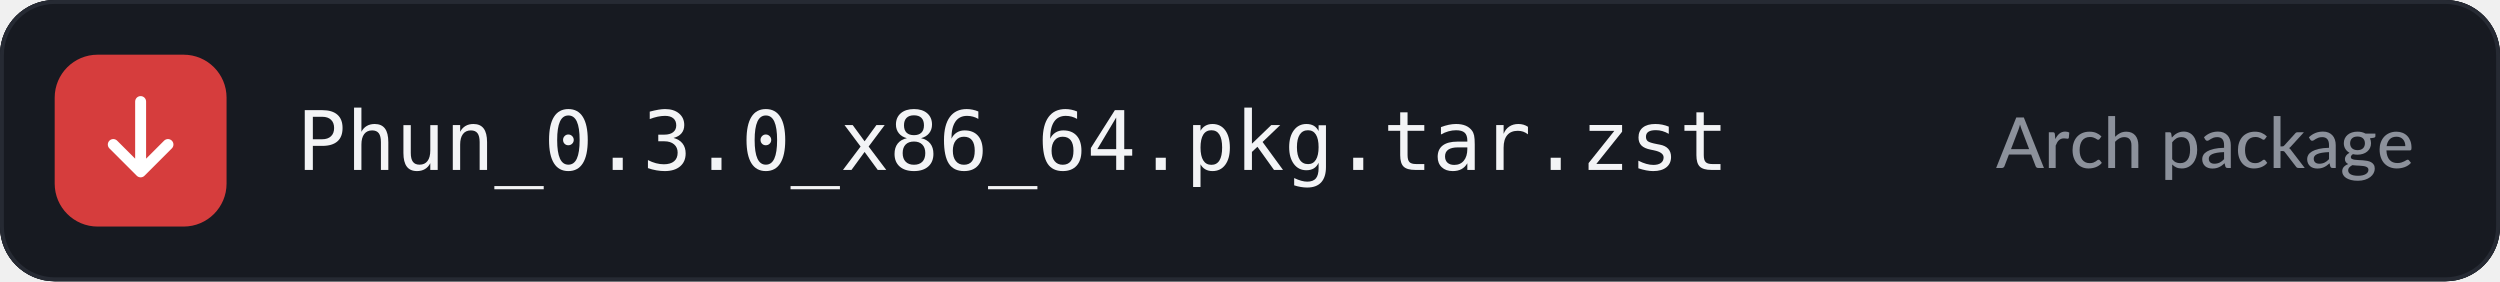
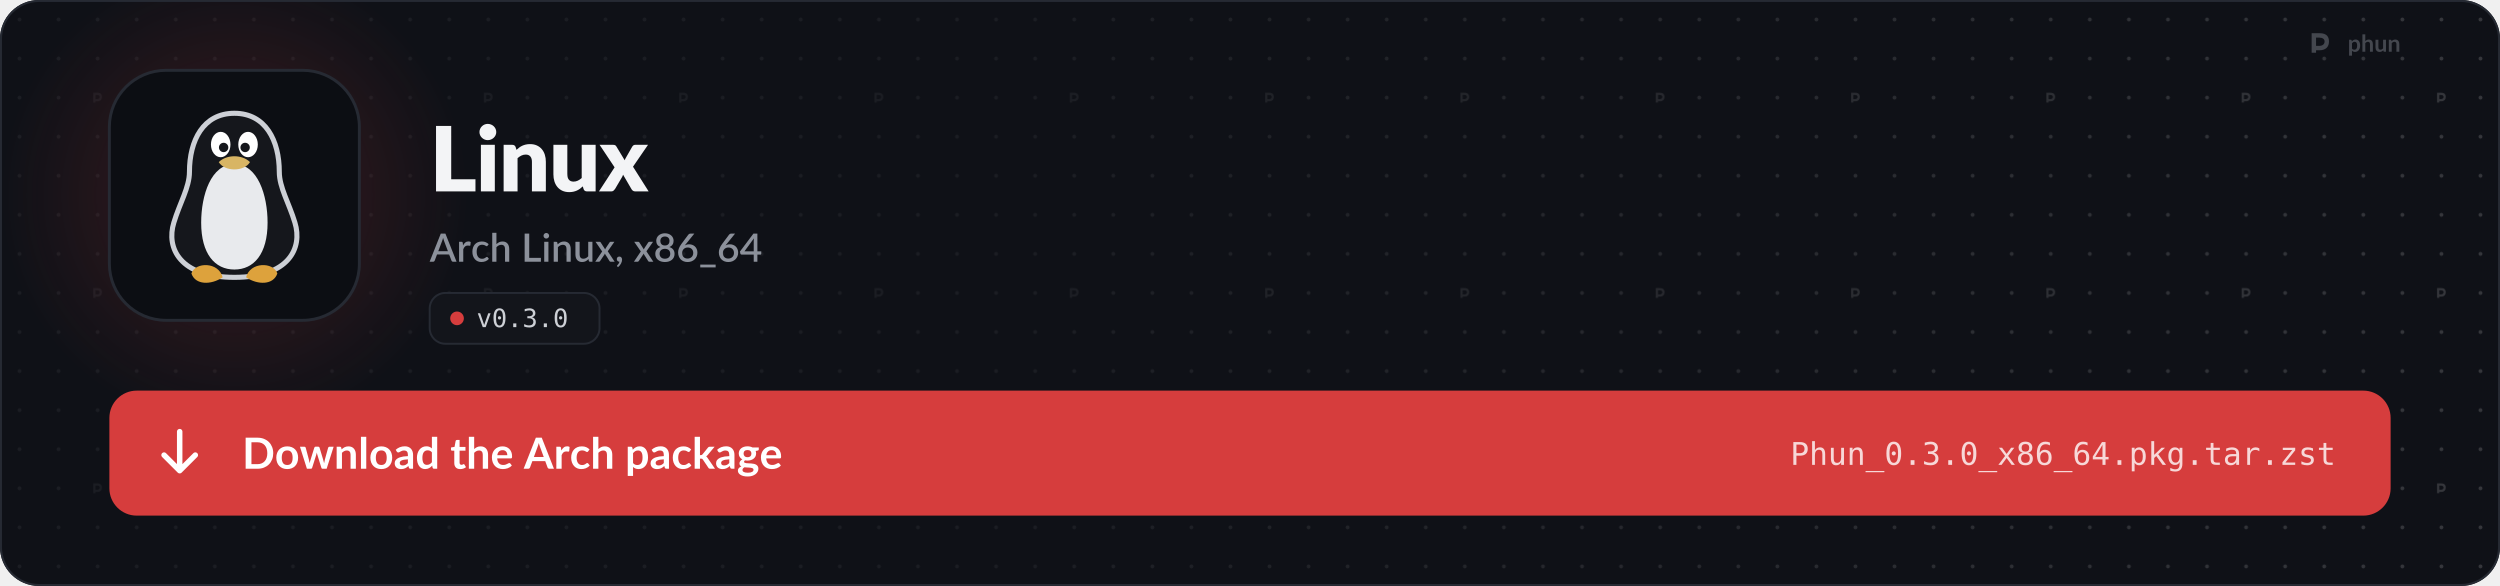
- <svg xmlns="http://www.w3.org/2000/svg" width="640" height="72" viewBox="0 0 640 72" role="img" aria-labelledby="t d">
+ <svg xmlns="http://www.w3.org/2000/svg" width="1280" height="300" viewBox="0 0 1280 300" role="img" aria-labelledby="t d">
  <style>
  .pulse { animation: pulse 2.6s ease-in-out infinite; }
  .pulse.b { animation-delay: .5s; }
  .pulse.c { animation-delay: 1s; }
  @keyframes pulse { 0%, 100% { opacity: 1; } 50% { opacity: .35; } }
  .flow { stroke-dasharray: 4 6; animation: flow 1.6s linear infinite; }
  @keyframes flow { to { stroke-dashoffset: -20; } }
  .blink { animation: blink 1.1s steps(1) infinite; }
  @keyframes blink { 50% { opacity: 0; } }
  .rise { animation: rise .7s cubic-bezier(.2,.7,.2,1) both; }
  @keyframes rise { from { opacity: 0; transform: translateY(8px); } }
  .spin { transform-box: fill-box; transform-origin: center; animation: spin 6s linear infinite; }
  @keyframes spin { to { transform: rotate(360deg); } }
  .bob { animation: bob 3s ease-in-out infinite; }
  @keyframes bob { 50% { transform: translateY(-4px); } }

  .sway { transform-box: view-box; transform-origin: 52px 22px; animation: sway 3.2s ease-in-out infinite; }
  @keyframes sway { 0%, 100% { transform: rotate(-6deg); } 50% { transform: rotate(8deg); } }
  .pane { animation: pane 4s ease-in-out infinite; }
  @keyframes pane { 0%, 100% { opacity: .55; } 12%, 30% { opacity: 1; } 45% { opacity: .55; } }
  .waddle { transform-box: view-box; transform-origin: 50px 96px; animation: waddle 1.6s ease-in-out infinite; }
  @keyframes waddle { 0%, 100% { transform: rotate(-5deg); } 50% { transform: rotate(5deg); } }
  .lid { transform-box: fill-box; transform-origin: center; animation: lid 4.5s infinite; }
  @keyframes lid { 0%, 92%, 100% { transform: scaleY(1); } 95% { transform: scaleY(.1); } }
  .drop { animation: drop 1.8s ease-in-out infinite; }
  @keyframes drop { 0%, 100% { transform: translateY(-2px); } 50% { transform: translateY(3px); } }

  @media (prefers-reduced-motion: reduce) { * { animation: none !important; } }
</style>
  <defs>
+     <path id="k21" d="M1019 -270L1019 0L141 0L141 -1457L479 -1457L479 -270L1019 -270Z" />
+     <path id="k98" d="M422 -1037L422 0L112 0L112 -1037L422 -1037ZM454 -1321Q454 -1284 439 -1251.5Q424 -1219 398 -1194.5Q372 -1170 337.5 -1155.5Q303 -1141 264 -1141Q226 -1141 193 -1155.5Q160 -1170 134.5 -1194.5Q109 -1219 94.5 -1251.5Q80 -1284 80 -1321Q80 -1359 94.5 -1392Q109 -1425 134.5 -1450Q160 -1475 193 -1489Q226 -1503 264 -1503Q303 -1503 337.5 -1489Q372 -1475 398 -1450Q424 -1425 439 -1392Q454 -1359 454 -1321Z" />
+     <path id="k109" d="M391 -925Q421 -953 453 -977Q485 -1001 521.5 -1017.5Q558 -1034 600.5 -1043.5Q643 -1053 693 -1053Q778 -1053 843.5 -1023.5Q909 -994 954 -941.5Q999 -889 1022 -816.5Q1045 -744 1045 -659L1045 0L735 0L735 -659Q735 -735 700 -777.5Q665 -820 597 -820Q546 -820 501.5 -798.5Q457 -777 415 -740L415 0L105 0L105 -1037L297 -1037Q355 -1037 373 -985L391 -925Z" />
+     <path id="k134" d="M1035 -1037L1035 0L843 0Q785 0 767 -52L749 -112Q719 -83 687 -59.5Q655 -36 618.5 -19.5Q582 -3 539.5 6.5Q497 16 447 16Q362 16 296.5 -13.5Q231 -43 186 -96Q141 -149 118 -221Q95 -293 95 -379L95 -1037L405 -1037L405 -379Q405 -302 440 -260Q475 -218 543 -218Q594 -218 638.5 -239.5Q683 -261 725 -298L725 -1037L1035 -1037Z" />
+     <path id="k138" d="M1097 0L799 0Q766 0 745.5 -16Q725 -32 713 -54L528 -372Q523 -355 516 -340Q509 -325 501 -312L349 -54Q335 -34 316 -17Q297 0 267 0L-9 0L339 -536L5 -1037L303 -1037Q336 -1037 351.5 -1028.5Q367 -1020 379 -1000L564 -693Q570 -711 579 -728.5Q588 -746 599 -764L731 -995Q745 -1017 760.5 -1027Q776 -1037 799 -1037L1083 -1037L749 -550L1097 0Z" />
+     <path id="s3" d="M933 -540L735 -1066Q711 -1127 686 -1221Q675 -1174 662 -1134.5Q649 -1095 638 -1065L440 -540L933 -540ZM1376 0L1195 0Q1164 0 1145 -15.5Q1126 -31 1116 -54L996 -372L376 -372L256 -54Q248 -34 228 -17Q208 0 178 0L-3 0L568 -1440L805 -1440L1376 0Z" />
+     <path id="s117" d="M334 -831Q382 -928 450 -983.5Q518 -1039 613 -1039Q646 -1039 675 -1031.5Q704 -1024 727 -1009L712 -847Q708 -830 699.5 -823.5Q691 -817 677 -817Q662 -817 634 -822.5Q606 -828 575 -828Q530 -828 495.5 -815Q461 -802 433.5 -777Q406 -752 385 -716Q364 -680 346 -634L346 0L131 0L131 -1020L256 -1020Q290 -1020 303 -1007.5Q316 -995 321 -964L334 -831Z" />
+     <path id="s49" d="M852 -820Q842 -807 833 -800Q824 -793 807 -793Q790 -793 771.5 -805Q753 -817 727.5 -831.5Q702 -846 666 -858Q630 -870 576 -870Q506 -870 453.5 -845Q401 -820 365.5 -773.5Q330 -727 312.5 -660.5Q295 -594 295 -511Q295 -425 314 -358Q333 -291 368.5 -245Q404 -199 454.5 -175Q505 -151 568 -151Q630 -151 669 -166Q708 -181 734 -199Q760 -217 778.5 -232Q797 -247 818 -247Q844 -247 858 -227L919 -148Q882 -103 837 -72Q792 -41 742 -21.5Q692 -2 638 6.5Q584 15 529 15Q434 15 351.5 -20.5Q269 -56 207.5 -123.5Q146 -191 110.5 -288.5Q75 -386 75 -511Q75 -624 107 -720.5Q139 -817 200.5 -887Q262 -957 353 -996.5Q444 -1036 563 -1036Q674 -1036 758.5 -1000Q843 -964 909 -898L852 -820Z" />
+     <path id="s95" d="M346 -899Q409 -961 484 -998.5Q559 -1036 659 -1036Q743 -1036 806.5 -1008Q870 -980 913.5 -929Q957 -878 979 -806.5Q1001 -735 1001 -649L1001 0L787 0L787 -649Q787 -752 739.5 -809Q692 -866 595 -866Q523 -866 461.5 -833Q400 -800 346 -743L346 0L131 0L131 -1480L346 -1480L346 -899Z" />
+     <path id="s21" d="M1003 -196L1003 0L171 0L171 -1440L405 -1440L405 -196L1003 -196Z" />
+     <path id="s98" d="M355 -1020L355 0L140 0L140 -1020L355 -1020ZM391 -1328Q391 -1299 379.5 -1273Q368 -1247 348 -1227.5Q328 -1208 301.5 -1196.5Q275 -1185 245 -1185Q216 -1185 190.5 -1196.5Q165 -1208 146 -1227.5Q127 -1247 115.5 -1273Q104 -1299 104 -1328Q104 -1358 115.5 -1384Q127 -1410 146 -1429.5Q165 -1449 190.5 -1460.5Q216 -1472 245 -1472Q275 -1472 301.5 -1460.5Q328 -1449 348 -1429.5Q368 -1410 379.5 -1384Q391 -1358 391 -1328Z" />
+     <path id="s109" d="M332 -885Q365 -919 400.5 -946.5Q436 -974 476 -994Q516 -1014 561 -1025Q606 -1036 659 -1036Q743 -1036 806.5 -1008Q870 -980 913.5 -929Q957 -878 979 -806.5Q1001 -735 1001 -649L1001 0L787 0L787 -649Q787 -752 739.5 -809Q692 -866 595 -866Q523 -866 461.5 -833Q400 -800 346 -743L346 0L131 0L131 -1020L261 -1020Q305 -1020 317 -979L332 -885Z" />
+     <path id="s134" d="M991 -1020L991 0L861 0Q818 0 806 -41L790 -136Q758 -102 722.5 -74Q687 -46 647 -26Q607 -6 561.5 5Q516 16 464 16Q380 16 316 -12Q252 -40 208.5 -91Q165 -142 143 -213.5Q121 -285 121 -371L121 -1020L336 -1020L336 -371Q336 -268 383.5 -211Q431 -154 528 -154Q599 -154 660.5 -186.5Q722 -219 776 -276L776 -1020L991 -1020Z" />
+     <path id="s138" d="M1007 0L801 0Q776 0 761.5 -13Q747 -26 738 -42L503 -419Q494 -385 479 -360L266 -42Q255 -26 241.5 -13Q228 0 206 0L14 0L367 -526L28 -1020L234 -1020Q259 -1020 270.5 -1012.5Q282 -1005 291 -990L522 -630Q531 -663 550 -693L745 -986Q765 -1020 796 -1020L993 -1020L654 -535L1007 0Z" />
+     <path id="s311" d="M227 -1Q198 -1 174 -11.5Q150 -22 132.5 -40.5Q115 -59 105.5 -84Q96 -109 96 -139Q96 -165 105.5 -188Q115 -211 132.5 -228Q150 -245 174.5 -254.5Q199 -264 228 -264Q262 -264 288 -251.5Q314 -239 331.5 -217.5Q349 -196 357.5 -167.5Q366 -139 366 -107Q366 -61 352.5 -10Q339 41 312.5 91.5Q286 142 247.5 190Q209 238 160 278L123 244Q115 236 111.5 229Q108 222 108 211Q108 194 125 179Q135 168 151 150Q167 132 183 109Q199 86 212.5 58Q226 30 232 -1L227 -1Z" />
+     <path id="s1142" d="M580 -154Q645 -154 696 -172.5Q747 -191 781.5 -224.5Q816 -258 834 -304Q852 -350 852 -404Q852 -470 831.5 -518Q811 -566 774.5 -597.5Q738 -629 688 -644.5Q638 -660 580 -660Q522 -660 472 -644.5Q422 -629 385.5 -597.5Q349 -566 328.5 -518Q308 -470 308 -404Q308 -350 326 -304Q344 -258 378.5 -224.5Q413 -191 464 -172.5Q515 -154 580 -154ZM580 -1291Q521 -1291 476.5 -1273Q432 -1255 403 -1225Q374 -1195 359.5 -1154.5Q345 -1114 345 -1069Q345 -1024 357.5 -981Q370 -938 397.5 -904.5Q425 -871 470 -851Q515 -831 580 -831Q645 -831 690 -851Q735 -871 762.5 -904.5Q790 -938 802.5 -981Q815 -1024 815 -1069Q815 -1114 800.5 -1154.5Q786 -1195 756.5 -1225Q727 -1255 683 -1273Q639 -1291 580 -1291ZM807 -751Q940 -710 1006.5 -621Q1073 -532 1073 -400Q1073 -305 1037 -228Q1001 -151 936 -97Q871 -43 780.5 -13.5Q690 16 580 16Q470 16 379.5 -13.5Q289 -43 224 -97Q159 -151 123 -228Q87 -305 87 -400Q87 -532 153.5 -621Q220 -710 353 -751Q245 -794 190.5 -876Q136 -958 136 -1073Q136 -1154 168 -1224Q200 -1294 258.5 -1345.5Q317 -1397 399 -1426.5Q481 -1456 580 -1456Q679 -1456 760.5 -1426.5Q842 -1397 900.5 -1345.5Q959 -1294 991.5 -1224Q1024 -1154 1024 -1073Q1024 -958 969.5 -876Q915 -794 807 -751Z" />
+     <path id="s1141" d="M578 -162Q643 -162 697 -183.5Q751 -205 789.5 -243Q828 -281 849 -333Q870 -385 870 -446Q870 -512 849.5 -564.5Q829 -617 791.5 -653Q754 -689 701.5 -708.5Q649 -728 586 -728Q521 -728 468.5 -706Q416 -684 379 -646Q342 -608 322 -557Q302 -506 302 -449Q302 -385 320 -332Q338 -279 373 -241.5Q408 -204 459.5 -183Q511 -162 578 -162ZM499 -910Q483 -890 468.5 -872Q454 -854 440 -836Q486 -862 541 -877Q596 -892 659 -892Q743 -892 820 -864.5Q897 -837 955.5 -782.5Q1014 -728 1049 -647.5Q1084 -567 1084 -462Q1084 -362 1047.5 -275Q1011 -188 945 -123.5Q879 -59 786.5 -21.5Q694 16 582 16Q470 16 380 -20Q290 -56 226.5 -121.5Q163 -187 129 -279Q95 -371 95 -484Q95 -582 137 -689Q179 -796 267 -914L621 -1389Q637 -1410 667.5 -1425Q698 -1440 736 -1440L926 -1440L499 -910Z" />
+     <path id="s333" d="M857 148L857 290L69 290L69 148L857 148Z" />
+     <path id="s403" d="M721 -532L721 -1058Q721 -1121 730 -1196L246 -532L721 -532ZM1107 -532L1107 -408Q1107 -390 1095.5 -377Q1084 -364 1061 -364L908 -364L908 0L721 0L721 -364L98 -364Q75 -364 58.5 -377.5Q42 -391 37 -411L15 -521L706 -1441L908 -1441L908 -532L1107 -532Z" />
+     <path id="o89" d="M100 -1120L291 -1120L616 -180L942 -1120L1133 -1120L735 0L498 0L100 -1120Z" />
+     <path id="o19" d="M483 -750Q483 -805 521.5 -845Q560 -885 614 -885Q670 -885 710 -845Q750 -805 750 -750Q750 -694 710.5 -655Q671 -616 614 -616Q558 -616 520.5 -654Q483 -692 483 -750ZM616 -1360Q475 -1360 405.5 -1208Q336 -1056 336 -745Q336 -435 405.5 -283Q475 -131 616 -131Q758 -131 827.5 -283Q897 -435 897 -745Q897 -1056 827.5 -1208Q758 -1360 616 -1360ZM616 -1520Q855 -1520 977.5 -1324Q1100 -1128 1100 -745Q1100 -363 977.5 -167Q855 29 616 29Q377 29 255 -167Q133 -363 133 -745Q133 -1128 255 -1324Q377 -1520 616 -1520Z" />
+     <path id="o17" d="M489 -305L741 -305L741 0L489 0L489 -305Z" />
+     <path id="o22" d="M776 -799Q923 -760 1001 -660.5Q1079 -561 1079 -412Q1079 -206 940.5 -88.5Q802 29 557 29Q454 29 347 10Q240 -9 137 -45L137 -246Q239 -193 338 -167Q437 -141 535 -141Q701 -141 790 -216Q879 -291 879 -432Q879 -562 790 -638.5Q701 -715 549 -715L395 -715L395 -881L549 -881Q688 -881 766 -942Q844 -1003 844 -1112Q844 -1227 771.5 -1288.5Q699 -1350 565 -1350Q476 -1350 381 -1330Q286 -1310 182 -1270L182 -1456Q303 -1488 397.5 -1504Q492 -1520 565 -1520Q783 -1520 913.5 -1410.5Q1044 -1301 1044 -1120Q1044 -997 975.5 -915Q907 -833 776 -799Z" />
+     <path id="b9" d="M1445 -723Q1445 -564 1392 -431Q1339 -298 1243 -202Q1147 -106 1012 -53Q877 0 712 0L161 0L161 -1446L712 -1446Q877 -1446 1012 -1392.5Q1147 -1339 1243 -1243.5Q1339 -1148 1392 -1015Q1445 -882 1445 -723ZM1169 -723Q1169 -842 1137.5 -936.5Q1106 -1031 1046.5 -1096.5Q987 -1162 902.5 -1197Q818 -1232 712 -1232L431 -1232L431 -214L712 -214Q818 -214 902.5 -249Q987 -284 1046.5 -349.5Q1106 -415 1137.5 -509.5Q1169 -604 1169 -723Z" />
+     <path id="b111" d="M576 -1042Q690 -1042 783.5 -1005Q877 -968 943.5 -900Q1010 -832 1046 -734Q1082 -636 1082 -515Q1082 -393 1046 -295Q1010 -197 943.5 -128Q877 -59 783.5 -22Q690 15 576 15Q461 15 367 -22Q273 -59 206.5 -128Q140 -197 103.5 -295Q67 -393 67 -515Q67 -636 103.5 -734Q140 -832 206.5 -900Q273 -968 367 -1005Q461 -1042 576 -1042ZM576 -175Q704 -175 765.5 -261Q827 -347 827 -513Q827 -679 765.5 -766Q704 -853 576 -853Q446 -853 383.5 -765.5Q321 -678 321 -513Q321 -348 383.5 -261.5Q446 -175 576 -175Z" />
+     <path id="b137" d="M1587 -1026L1261 0L1063 0Q1029 0 1016 -44L832 -637Q823 -667 815.5 -696.5Q808 -726 803 -756Q797 -726 789.5 -695.5Q782 -665 773 -635L586 -44Q574 0 533 0L343 0L18 -1026L215 -1026Q242 -1026 261 -1013Q280 -1000 286 -980L433 -432Q444 -387 452.5 -344Q461 -301 467 -258Q478 -301 490.5 -344Q503 -387 517 -432L687 -982Q693 -1002 710.5 -1015Q728 -1028 753 -1028L862 -1028Q888 -1028 906.5 -1015Q925 -1002 931 -982L1096 -432Q1109 -387 1120.5 -343.5Q1132 -300 1143 -257Q1156 -342 1180 -432L1331 -980Q1338 -1000 1356 -1013Q1374 -1026 1399 -1026L1587 -1026Z" />
+     <path id="b109" d="M353 -900Q384 -931 418.5 -957.5Q453 -984 491.5 -1002.5Q530 -1021 574 -1031.5Q618 -1042 670 -1042Q754 -1042 819 -1013.5Q884 -985 927.5 -933.5Q971 -882 993.5 -810.5Q1016 -739 1016 -653L1016 0L769 0L769 -653Q769 -747 726 -798.5Q683 -850 595 -850Q531 -850 475 -821Q419 -792 369 -742L369 0L122 0L122 -1026L273 -1026Q321 -1026 336 -981L353 -900Z" />
+     <path id="b1140" d="M372 -1486L372 0L125 0L125 -1486L372 -1486Z" />
+     <path id="b45" d="M664 -438Q557 -433 484 -419.5Q411 -406 367 -385Q323 -364 304 -336Q285 -308 285 -275Q285 -210 323.5 -182Q362 -154 424 -154Q500 -154 555.5 -181.5Q611 -209 664 -265L664 -438ZM98 -883Q275 -1045 524 -1045Q614 -1045 685 -1015.5Q756 -986 805 -933.5Q854 -881 879.5 -808Q905 -735 905 -648L905 0L793 0Q758 0 739 -10.5Q720 -21 709 -53L687 -127Q648 -92 611 -65.5Q574 -39 534 -21Q494 -3 448.5 6.5Q403 16 348 16Q283 16 228 -1.5Q173 -19 133 -54Q93 -89 71 -141Q49 -193 49 -262Q49 -301 62 -339.5Q75 -378 104.5 -413Q134 -448 181 -479Q228 -510 296.5 -533Q365 -556 456 -570.5Q547 -585 664 -588L664 -648Q664 -751 620 -800.5Q576 -850 493 -850Q433 -850 393.5 -836Q354 -822 324 -804.5Q294 -787 269.5 -773Q245 -759 215 -759Q189 -759 171 -772.5Q153 -786 142 -804L98 -883Z" />
+     <path id="b55" d="M766 -764Q724 -815 674.5 -836Q625 -857 568 -857Q512 -857 467 -836Q422 -815 390 -772.5Q358 -730 341 -664.5Q324 -599 324 -510Q324 -420 338.5 -357.5Q353 -295 380 -255.5Q407 -216 446 -198.5Q485 -181 533 -181Q610 -181 664 -213Q718 -245 766 -304L766 -764ZM1013 -1486L1013 0L862 0Q813 0 800 -45L779 -144Q717 -73 636.5 -29Q556 15 449 15Q365 15 295 -20Q225 -55 174.5 -121.5Q124 -188 96.5 -286Q69 -384 69 -510Q69 -624 100 -722Q131 -820 189 -892Q247 -964 328 -1004.5Q409 -1045 510 -1045Q596 -1045 657 -1018Q718 -991 766 -945L766 -1486L1013 -1486Z" />
+     <path id="b124" d="M464 16Q330 16 258.5 -59.5Q187 -135 187 -268L187 -841L82 -841Q62 -841 48 -854Q34 -867 34 -893L34 -991L199 -1018L251 -1298Q256 -1318 270 -1329Q284 -1340 306 -1340L434 -1340L434 -1017L708 -1017L708 -841L434 -841L434 -285Q434 -237 457.5 -210Q481 -183 522 -183Q545 -183 560.5 -188.5Q576 -194 587.5 -200Q599 -206 608 -211.5Q617 -217 626 -217Q637 -217 644 -211.5Q651 -206 659 -195L733 -75Q679 -30 609 -7Q539 16 464 16Z" />
+     <path id="b95" d="M369 -916Q429 -972 501 -1007Q573 -1042 670 -1042Q754 -1042 819 -1013.5Q884 -985 927.5 -933.5Q971 -882 993.5 -810.5Q1016 -739 1016 -653L1016 0L769 0L769 -653Q769 -747 726 -798.5Q683 -850 595 -850Q531 -850 475 -821Q419 -792 369 -742L369 0L122 0L122 -1486L369 -1486L369 -916Z" />
+     <path id="b59" d="M783 -631Q783 -679 769.5 -721.5Q756 -764 729 -796Q702 -828 660.5 -846.5Q619 -865 564 -865Q457 -865 395.5 -804Q334 -743 317 -631L783 -631ZM312 -482Q318 -403 340 -345.5Q362 -288 398 -250.5Q434 -213 483.5 -194.5Q533 -176 593 -176Q653 -176 696.5 -190Q740 -204 772.5 -221Q805 -238 829.5 -252Q854 -266 877 -266Q908 -266 923 -243L994 -153Q953 -105 902 -72.5Q851 -40 795.5 -20.5Q740 -1 682.5 7Q625 15 571 15Q464 15 372 -20.5Q280 -56 212 -125.5Q144 -195 105 -297.5Q66 -400 66 -535Q66 -640 100 -732.5Q134 -825 197.5 -893.5Q261 -962 352.5 -1002Q444 -1042 559 -1042Q656 -1042 738 -1011Q820 -980 879 -920.5Q938 -861 971.5 -774.5Q1005 -688 1005 -577Q1005 -521 993 -501.5Q981 -482 947 -482L312 -482Z" />
+     <path id="b3" d="M925 -546L749 -1027Q736 -1059 722 -1103Q708 -1147 694 -1198Q681 -1147 667 -1102.5Q653 -1058 640 -1025L465 -546L925 -546ZM1400 0L1192 0Q1157 0 1135 -17.5Q1113 -35 1102 -61L994 -356L395 -356L287 -61Q279 -38 256 -19Q233 0 199 0L-11 0L558 -1446L832 -1446L1400 0Z" />
+     <path id="b117" d="M355 -848Q403 -940 469 -992.5Q535 -1045 625 -1045Q696 -1045 739 -1014L723 -829Q718 -811 708.5 -803.5Q699 -796 683 -796Q668 -796 638.5 -801Q609 -806 581 -806Q540 -806 508 -794Q476 -782 450.5 -759.5Q425 -737 405.5 -705Q386 -673 369 -632L369 0L122 0L122 -1026L267 -1026Q305 -1026 320 -1012.5Q335 -999 340 -964L355 -848Z" />
+     <path id="b49" d="M857 -809Q846 -795 835.5 -787Q825 -779 805 -779Q786 -779 768 -790.5Q750 -802 725 -816.5Q700 -831 665.5 -842.5Q631 -854 580 -854Q515 -854 466 -830.5Q417 -807 384.5 -763Q352 -719 336 -656.5Q320 -594 320 -515Q320 -433 337.5 -369Q355 -305 388 -261.5Q421 -218 468 -195.5Q515 -173 574 -173Q633 -173 669.5 -187.5Q706 -202 731 -219.5Q756 -237 774.5 -251.5Q793 -266 816 -266Q846 -266 861 -243L932 -153Q891 -105 843 -72.5Q795 -40 743.5 -20.5Q692 -1 637.5 7Q583 15 529 15Q434 15 350 -20.5Q266 -56 203 -124Q140 -192 103.5 -290.5Q67 -389 67 -515Q67 -628 99.5 -724.5Q132 -821 195 -891.5Q258 -962 351 -1002Q444 -1042 565 -1042Q680 -1042 766.5 -1005Q853 -968 922 -899L857 -809Z" />
+     <path id="b114" d="M369 -266Q411 -215 460.5 -194Q510 -173 568 -173Q624 -173 669 -194Q714 -215 745.5 -258Q777 -301 794 -366.5Q811 -432 811 -521Q811 -611 796.5 -673.5Q782 -736 755 -775Q728 -814 689.5 -832Q651 -850 602 -850Q525 -850 471 -817.5Q417 -785 369 -726L369 -266ZM356 -886Q419 -957 499 -1001Q579 -1045 687 -1045Q771 -1045 840.5 -1010Q910 -975 960.5 -908.5Q1011 -842 1038.5 -744.5Q1066 -647 1066 -521Q1066 -406 1035 -308Q1004 -210 946.5 -138Q889 -66 807.5 -25.5Q726 15 625 15Q539 15 478 -11.5Q417 -38 369 -85L369 335L122 335L122 -1026L273 -1026Q321 -1026 336 -981L356 -886Z" />
+     <path id="b104" d="M369 -1486L369 -635L415 -635Q440 -635 454.5 -641.5Q469 -648 484 -668L739 -983Q755 -1004 774.5 -1015Q794 -1026 825 -1026L1051 -1026L732 -645Q698 -600 658 -576Q679 -561 695.5 -541Q712 -521 727 -498L1069 0L846 0Q817 0 796 -9.5Q775 -19 761 -44L499 -433Q485 -456 470 -463Q455 -470 425 -470L369 -470L369 0L122 0L122 -1486L369 -1486Z" />
+     <path id="b93" d="M497 -538Q543 -538 577 -550.5Q611 -563 633.5 -585Q656 -607 667.5 -638Q679 -669 679 -706Q679 -782 633.5 -826.5Q588 -871 497 -871Q406 -871 360.5 -826.5Q315 -782 315 -706Q315 -670 326.5 -639Q338 -608 360.5 -585.5Q383 -563 417.5 -550.5Q452 -538 497 -538ZM776 46Q776 16 758 -3Q740 -22 709 -32.5Q678 -43 636.5 -48Q595 -53 548.5 -55.5Q502 -58 452.5 -60Q403 -62 356 -68Q315 -45 289.5 -14Q264 17 264 58Q264 85 277.5 108.5Q291 132 320.5 149Q350 166 397 175.5Q444 185 512 185Q581 185 631 174.5Q681 164 713.5 145.5Q746 127 761 101.5Q776 76 776 46ZM1022 -991L1022 -899Q1022 -855 969 -845L877 -828Q898 -775 898 -712Q898 -636 867.5 -574.5Q837 -513 783 -470Q729 -427 655.5 -403.5Q582 -380 497 -380Q467 -380 439 -383Q411 -386 384 -391Q336 -362 336 -326Q336 -295 364.5 -280.5Q393 -266 440 -260Q487 -254 547 -252.5Q607 -251 670 -246Q733 -241 793 -228.5Q853 -216 900 -189Q947 -162 975.5 -115.5Q1004 -69 1004 4Q1004 72 970.5 136Q937 200 873.5 250Q810 300 717.5 330.5Q625 361 507 361Q391 361 305 338.5Q219 316 162 278.5Q105 241 77 192Q49 143 49 90Q49 18 92.5 -30.5Q136 -79 212 -108Q171 -129 147 -164Q123 -199 123 -256Q123 -279 131.5 -303.5Q140 -328 156.5 -352Q173 -376 198 -397.5Q223 -419 257 -436Q179 -478 134.5 -548Q90 -618 90 -712Q90 -788 120.5 -849.5Q151 -911 205.5 -954.5Q260 -998 334.5 -1021Q409 -1044 497 -1044Q563 -1044 621 -1030.5Q679 -1017 727 -991L1022 -991Z" />
    <path id="o51" d="M399 -1327L399 -766L633 -766Q773 -766 851.5 -840Q930 -914 930 -1047Q930 -1180 852 -1253.5Q774 -1327 633 -1327L399 -1327ZM197 -1493L633 -1493Q883 -1493 1012 -1379.5Q1141 -1266 1141 -1047Q1141 -826 1012.5 -713Q884 -600 633 -600L399 -600L399 0L197 0L197 -1493Z" />
    <path id="o75" d="M1051 -694L1051 0L866 0L866 -694Q866 -845 813 -916Q760 -987 647 -987Q518 -987 448.5 -895.5Q379 -804 379 -633L379 0L195 0L195 -1556L379 -1556L379 -952Q428 -1048 512 -1097.5Q596 -1147 711 -1147Q882 -1147 966.5 -1034.5Q1051 -922 1051 -694Z" />
    <path id="o88" d="M195 -424L195 -1118L379 -1118L379 -424Q379 -273 432.5 -202Q486 -131 598 -131Q728 -131 797 -222.5Q866 -314 866 -485L866 -1118L1051 -1118L1051 0L866 0L866 -168Q817 -71 732.5 -21Q648 29 535 29Q363 29 279 -83.5Q195 -196 195 -424Z" />
    <path id="o81" d="M1051 -694L1051 0L866 0L866 -694Q866 -845 813 -916Q760 -987 647 -987Q518 -987 448.5 -895.5Q379 -804 379 -633L379 0L195 0L195 -1120L379 -1120L379 -952Q428 -1048 512 -1097.5Q596 -1147 711 -1147Q882 -1147 966.5 -1034.5Q1051 -922 1051 -694Z" />
    <path id="o66" d="M1233 403L1233 483L0 483L0 403L1233 403Z" />
-     <path id="o19" d="M483 -750Q483 -805 521.5 -845Q560 -885 614 -885Q670 -885 710 -845Q750 -805 750 -750Q750 -694 710.5 -655Q671 -616 614 -616Q558 -616 520.5 -654Q483 -692 483 -750ZM616 -1360Q475 -1360 405.5 -1208Q336 -1056 336 -745Q336 -435 405.5 -283Q475 -131 616 -131Q758 -131 827.5 -283Q897 -435 897 -745Q897 -1056 827.5 -1208Q758 -1360 616 -1360ZM616 -1520Q855 -1520 977.5 -1324Q1100 -1128 1100 -745Q1100 -363 977.5 -167Q855 29 616 29Q377 29 255 -167Q133 -363 133 -745Q133 -1128 255 -1324Q377 -1520 616 -1520Z" />
-     <path id="o17" d="M489 -305L741 -305L741 0L489 0L489 -305Z" />
-     <path id="o22" d="M776 -799Q923 -760 1001 -660.5Q1079 -561 1079 -412Q1079 -206 940.5 -88.5Q802 29 557 29Q454 29 347 10Q240 -9 137 -45L137 -246Q239 -193 338 -167Q437 -141 535 -141Q701 -141 790 -216Q879 -291 879 -432Q879 -562 790 -638.5Q701 -715 549 -715L395 -715L395 -881L549 -881Q688 -881 766 -942Q844 -1003 844 -1112Q844 -1227 771.5 -1288.5Q699 -1350 565 -1350Q476 -1350 381 -1330Q286 -1310 182 -1270L182 -1456Q303 -1488 397.5 -1504Q492 -1520 565 -1520Q783 -1520 913.5 -1410.5Q1044 -1301 1044 -1120Q1044 -997 975.5 -915Q907 -833 776 -799Z" />
    <path id="o91" d="M1118 -1120L717 -584L1157 0L944 0L616 -449L289 0L76 0L516 -584L115 -1120L319 -1120L616 -715L911 -1120L1118 -1120Z" />
    <path id="o27" d="M616 -709Q481 -709 407.5 -633.5Q334 -558 334 -420Q334 -282 408.5 -205.5Q483 -129 616 -129Q752 -129 825.5 -204.5Q899 -280 899 -420Q899 -557 824.5 -633Q750 -709 616 -709ZM440 -793Q311 -826 238.5 -916Q166 -1006 166 -1133Q166 -1311 287 -1415.5Q408 -1520 616 -1520Q825 -1520 946 -1415.5Q1067 -1311 1067 -1133Q1067 -1006 994.5 -916Q922 -826 793 -793Q943 -760 1022.5 -660Q1102 -560 1102 -401Q1102 -199 973 -85Q844 29 616 29Q388 29 259.5 -84.5Q131 -198 131 -399Q131 -559 210.5 -659.5Q290 -760 440 -793ZM367 -1114Q367 -994 431 -931Q495 -868 616 -868Q738 -868 802 -931Q866 -994 866 -1114Q866 -1236 802.5 -1300Q739 -1364 616 -1364Q495 -1364 431 -1299.5Q367 -1235 367 -1114Z" />
    <path id="o25" d="M991 -1460L991 -1274Q928 -1311 857 -1330.5Q786 -1350 709 -1350Q517 -1350 418 -1205.5Q319 -1061 319 -780Q367 -880 452 -933.5Q537 -987 647 -987Q863 -987 981.5 -854.5Q1100 -722 1100 -479Q1100 -237 978 -104Q856 29 635 29Q375 29 254 -157.5Q133 -344 133 -745Q133 -1123 278.5 -1321.5Q424 -1520 700 -1520Q774 -1520 848 -1504.5Q922 -1489 991 -1460ZM631 -829Q502 -829 428 -736Q354 -643 354 -479Q354 -315 428 -222Q502 -129 631 -129Q765 -129 833 -217.5Q901 -306 901 -479Q901 -653 833 -741Q765 -829 631 -829Z" />
    <path id="o23" d="M735 -1309L264 -520L735 -520L735 -1309ZM702 -1493L936 -1493L936 -520L1135 -520L1135 -356L936 -356L936 0L735 0L735 -356L102 -356L102 -547L702 -1493Z" />
    <path id="o83" d="M375 -141L375 426L190 426L190 -1120L375 -1120L375 -977Q421 -1060 497.5 -1103.5Q574 -1147 674 -1147Q877 -1147 992.5 -990Q1108 -833 1108 -555Q1108 -282 992 -126.5Q876 29 674 29Q572 29 495.5 -14.5Q419 -58 375 -141ZM915 -559Q915 -773 847.5 -882Q780 -991 647 -991Q513 -991 444 -881.5Q375 -772 375 -559Q375 -347 444 -237Q513 -127 647 -127Q780 -127 847.5 -236Q915 -345 915 -559Z" />
    <path id="o78" d="M236 -1556L426 -1556L426 -655L909 -1120L1133 -1120L692 -698L1202 0L977 0L563 -578L426 -449L426 0L236 0L236 -1556Z" />
    <path id="o74" d="M858 -569Q858 -776 790.5 -883.5Q723 -991 594 -991Q459 -991 388 -883.5Q317 -776 317 -569Q317 -362 388.5 -253.5Q460 -145 596 -145Q723 -145 790.5 -254Q858 -363 858 -569ZM1042 -72Q1042 180 923 310Q804 440 573 440Q497 440 414 426Q331 412 248 385L248 203Q346 249 426 271Q506 293 573 293Q722 293 790 212Q858 131 858 -45L858 -53L858 -178Q814 -84 738 -38Q662 8 553 8Q357 8 240 -149Q123 -306 123 -569Q123 -833 240 -990Q357 -1147 553 -1147Q661 -1147 736 -1104Q811 -1061 858 -971L858 -1116L1042 -1116L1042 -72Z" />
    <path id="o87" d="M614 -1438L614 -1120L1032 -1120L1032 -977L614 -977L614 -369Q614 -245 661 -196Q708 -147 825 -147L1032 -147L1032 0L807 0Q600 0 515 -83Q430 -166 430 -369L430 -977L131 -977L131 -1120L430 -1120L430 -1438L614 -1438Z" />
    <path id="o68" d="M702 -563L641 -563Q480 -563 398.5 -506.5Q317 -450 317 -338Q317 -237 378 -181Q439 -125 547 -125Q699 -125 786 -230.5Q873 -336 874 -522L874 -563L702 -563ZM1059 -639L1059 0L874 0L874 -166Q815 -66 725.5 -18.5Q636 29 508 29Q337 29 235 -67.5Q133 -164 133 -326Q133 -513 258.5 -610Q384 -707 627 -707L874 -707L874 -736Q873 -870 806 -930.5Q739 -991 592 -991Q498 -991 402 -964Q306 -937 215 -885L215 -1069Q317 -1108 410.5 -1127.5Q504 -1147 592 -1147Q731 -1147 829.5 -1106Q928 -1065 989 -983Q1027 -933 1043 -859.5Q1059 -786 1059 -639Z" />
    <path id="o85" d="M1155 -889Q1096 -935 1035 -956Q974 -977 901 -977Q729 -977 638 -869Q547 -761 547 -557L547 0L362 0L362 -1120L547 -1120L547 -901Q593 -1020 688.5 -1083.5Q784 -1147 915 -1147Q983 -1147 1042 -1130Q1101 -1113 1155 -1077L1155 -889Z" />
    <path id="o93" d="M227 -1122L1040 -1122L1040 -954L397 -150L1040 -150L1040 0L203 0L203 -170L846 -975L227 -975L227 -1122Z" />
    <path id="o86" d="M973 -1081L973 -901Q894 -947 814 -970Q734 -993 651 -993Q526 -993 464.5 -952.5Q403 -912 403 -829Q403 -754 449 -717Q495 -680 678 -645L752 -631Q889 -605 959.5 -527Q1030 -449 1030 -324Q1030 -158 912 -64.5Q794 29 584 29Q501 29 410 11.5Q319 -6 213 -41L213 -231Q316 -178 410 -151.5Q504 -125 588 -125Q710 -125 777 -174.5Q844 -224 844 -313Q844 -441 599 -490L591 -492L522 -506Q363 -537 290 -610.5Q217 -684 217 -811Q217 -972 326 -1059.5Q435 -1147 637 -1147Q727 -1147 810 -1130.5Q893 -1114 973 -1081Z" />
-     <path id="m3" d="M940 -535L727 -1092Q704 -1149 681 -1236Q670 -1193 658.5 -1156Q647 -1119 636 -1090L424 -535L940 -535ZM1361 0L1197 0Q1169 0 1151 -14Q1133 -28 1125 -50L998 -383L365 -383L238 -50Q231 -31 212 -15.5Q193 0 166 0L2 0L574 -1436L789 -1436L1361 0Z" />
-     <path id="m117" d="M321 -821Q370 -921 439 -978Q508 -1035 605 -1035Q638 -1035 667.5 -1027.5Q697 -1020 719 -1005L706 -858Q699 -831 673 -831Q659 -831 631 -836.5Q603 -842 571 -842Q524 -842 488 -828.5Q452 -815 423.5 -788.5Q395 -762 373 -723.5Q351 -685 332 -636L332 0L137 0L137 -1016L249 -1016Q281 -1016 292.5 -1004.5Q304 -993 309 -964L321 -821Z" />
-     <path id="m49" d="M849 -826Q840 -815 831.5 -808.5Q823 -802 807 -802Q791 -802 773.5 -814.5Q756 -827 729.5 -841.5Q703 -856 665.5 -868.5Q628 -881 573 -881Q501 -881 446 -855Q391 -829 354.5 -781Q318 -733 299 -664Q280 -595 280 -509Q280 -420 300 -350.5Q320 -281 357 -233.5Q394 -186 447 -161.5Q500 -137 565 -137Q628 -137 669 -152.5Q710 -168 737 -186Q764 -204 782 -219.5Q800 -235 819 -235Q843 -235 856 -217L912 -145Q877 -102 833.5 -72Q790 -42 741 -23Q692 -4 638.5 5Q585 14 530 14Q435 14 352.5 -21Q270 -56 209.5 -123Q149 -190 114 -287.5Q79 -385 79 -509Q79 -622 110.5 -718Q142 -814 203.5 -883.5Q265 -953 355 -992.5Q445 -1032 561 -1032Q670 -1032 753 -997Q836 -962 901 -898L849 -826Z" />
-     <path id="m95" d="M332 -887Q396 -952 473.5 -992Q551 -1032 652 -1032Q736 -1032 799.5 -1004Q863 -976 906 -925.5Q949 -875 971 -804Q993 -733 993 -647L993 0L797 0L797 -647Q797 -756 747 -816.5Q697 -877 594 -877Q519 -877 453.5 -841.5Q388 -806 332 -745L332 0L137 0L137 -1476L332 -1476L332 -887Z" />
-     <path id="m114" d="M332 -250Q380 -187 435.5 -162Q491 -137 560 -137Q694 -137 767.5 -233.5Q841 -330 841 -515Q841 -612 824.5 -680.5Q808 -749 776.5 -792.5Q745 -836 699 -856.5Q653 -877 595 -877Q510 -877 447.5 -839Q385 -801 332 -731L332 -250ZM322 -864Q354 -902 390.5 -933.5Q427 -965 469 -987.5Q511 -1010 558.5 -1022.5Q606 -1035 660 -1035Q747 -1035 817.5 -1001Q888 -967 938 -901Q988 -835 1015.5 -738Q1043 -641 1043 -515Q1043 -402 1012.5 -305.5Q982 -209 925.5 -138Q869 -67 787.5 -26.5Q706 14 604 14Q513 14 448 -16Q383 -46 332 -100L332 341L137 341L137 -1016L254 -1016Q295 -1016 305 -977L322 -864Z" />
-     <path id="m45" d="M683 -451Q564 -447 481 -432.5Q398 -418 346 -394Q294 -370 271 -337.5Q248 -305 248 -265Q248 -227 260.5 -199.5Q273 -172 294.5 -154.5Q316 -137 345 -129Q374 -121 408 -121Q453 -121 490.5 -130Q528 -139 561 -155.5Q594 -172 624 -196Q654 -220 683 -251L683 -451ZM111 -874Q196 -955 295.5 -995Q395 -1035 514 -1035Q601 -1035 668 -1006.5Q735 -978 781 -927Q827 -876 850.5 -805Q874 -734 874 -648L874 0L787 0Q758 0 743 -9.5Q728 -19 719 -45L698 -134Q659 -98 621 -70.5Q583 -43 541.5 -23.5Q500 -4 453 6Q406 16 349 16Q289 16 236.5 -0.5Q184 -17 145 -51Q106 -85 83.5 -136Q61 -187 61 -255Q61 -315 93.5 -370.5Q126 -426 199.5 -470Q273 -514 391.5 -542Q510 -570 683 -574L683 -648Q683 -763 634 -820Q585 -877 490 -877Q426 -877 382.5 -861Q339 -845 307.5 -825.5Q276 -806 252.5 -790Q229 -774 204 -774Q184 -774 169.5 -785Q155 -796 146 -811L111 -874Z" />
-     <path id="m104" d="M332 -1476L332 -613L378 -613Q399 -613 413 -619Q427 -625 442 -643L746 -978Q760 -997 777 -1006.5Q794 -1016 820 -1016L998 -1016L639 -623Q610 -586 577 -566Q596 -553 610.5 -536Q625 -519 639 -499L1021 0L846 0Q822 0 804.5 -8Q787 -16 773 -37L459 -445Q444 -468 429 -474.5Q414 -481 384 -481L332 -481L332 0L137 0L137 -1476L332 -1476Z" />
-     <path id="m93" d="M494 -507Q546 -507 585.5 -521Q625 -535 651.5 -560.5Q678 -586 691.5 -622Q705 -658 705 -701Q705 -789 651.5 -841.5Q598 -894 494 -894Q391 -894 337.5 -841.5Q284 -789 284 -701Q284 -658 297.5 -622.5Q311 -587 337.5 -561.5Q364 -536 403.5 -521.5Q443 -507 494 -507ZM805 53Q805 17 785 -4.5Q765 -26 730.5 -38.5Q696 -51 650 -56.5Q604 -62 553.5 -65Q503 -68 450 -70.5Q397 -73 348 -80Q296 -54 262.5 -17Q229 20 229 70Q229 102 245.5 130Q262 158 296.5 178.5Q331 199 383.5 210.5Q436 222 509 222Q581 222 636 209.5Q691 197 728.5 174.5Q766 152 785.5 121Q805 90 805 53ZM1003 -978L1003 -905Q1003 -869 958 -860L849 -844Q863 -813 871 -778.5Q879 -744 879 -706Q879 -631 850 -570.5Q821 -510 770 -467Q719 -424 648.5 -401Q578 -378 494 -378Q425 -378 365 -393Q335 -375 319.5 -353.5Q304 -332 304 -311Q304 -276 333.5 -259Q363 -242 410.5 -234.5Q458 -227 519.5 -225Q581 -223 644.5 -218.5Q708 -214 769.5 -202.5Q831 -191 878.5 -165.5Q926 -140 955.5 -95.5Q985 -51 985 20Q985 86 952.5 148Q920 210 858 258Q796 306 707 335Q618 364 505 364Q392 364 308.5 342Q225 320 169.5 283Q114 246 86.5 197Q59 148 59 95Q59 21 105 -30.5Q151 -82 232 -111Q188 -131 162 -165.5Q136 -200 136 -257Q136 -279 144 -302.5Q152 -326 168.5 -349.5Q185 -373 209.5 -394Q234 -415 266 -432Q191 -474 148 -543.5Q105 -613 105 -706Q105 -781 134 -841Q163 -901 214.5 -944Q266 -987 337.5 -1010Q409 -1033 494 -1033Q626 -1033 721 -978L1003 -978Z" />
-     <path id="m59" d="M810 -621Q810 -679 793.5 -728Q777 -777 745 -813Q713 -849 667 -869Q621 -889 561 -889Q438 -889 367.5 -818Q297 -747 278 -621L810 -621ZM971 -145Q935 -103 888 -72.5Q841 -42 788 -23Q735 -4 678.5 5Q622 14 567 14Q462 14 372.5 -21.5Q283 -57 217.5 -125.5Q152 -194 115.5 -295.5Q79 -397 79 -529Q79 -635 112 -726.5Q145 -818 206.5 -886Q268 -954 357 -993Q446 -1032 557 -1032Q650 -1032 728.5 -1001.5Q807 -971 864 -913Q921 -855 953.5 -770Q986 -685 986 -576Q986 -531 976 -515.5Q966 -500 939 -500L273 -500Q276 -409 299 -341.5Q322 -274 362.5 -229Q403 -184 459 -162Q515 -140 584 -140Q649 -140 696.5 -155Q744 -170 778.5 -187.5Q813 -205 836.5 -220Q860 -235 878 -235Q902 -235 915 -217L971 -145Z" />
+     <path id="b134" d="M1006 -1026L1006 0L855 0Q806 0 793 -45L776 -127Q713 -63 637 -23.5Q561 16 458 16Q374 16 309.5 -12.5Q245 -41 201 -93Q157 -145 134.5 -216.5Q112 -288 112 -374L112 -1026L359 -1026L359 -374Q359 -280 402.5 -228.5Q446 -177 533 -177Q597 -177 653 -205.5Q709 -234 759 -284L759 -1026L1006 -1026Z" />
    <clipPath id="card">
-       <rect width="640" height="72" rx="14" />
+       <rect width="1280" height="300" rx="20" />
    </clipPath>
    <pattern id="dots" width="100" height="100" patternUnits="userSpaceOnUse">
      <circle cx="10" cy="10" r="1" fill="#fff" />
      <circle cx="30" cy="10" r="1" fill="#fff" />
      <circle cx="50" cy="10" r="1" fill="#fff" />
      <circle cx="70" cy="10" r="1" fill="#fff" />
      <circle cx="90" cy="10" r="1" fill="#fff" />
      <circle cx="10" cy="30" r="1" fill="#fff" />
      <circle cx="30" cy="30" r="1" fill="#fff" />
      <circle cx="50" cy="30" r="1" fill="#fff" />
      <circle cx="70" cy="30" r="1" fill="#fff" />
      <circle cx="90" cy="30" r="1" fill="#fff" />
      <circle cx="10" cy="50" r="1" fill="#fff" />
      <circle cx="30" cy="50" r="1" fill="#fff" />
      <circle cx="70" cy="50" r="1" fill="#fff" />
      <circle cx="90" cy="50" r="1" fill="#fff" />
      <circle cx="10" cy="70" r="1" fill="#fff" />
      <circle cx="30" cy="70" r="1" fill="#fff" />
      <circle cx="50" cy="70" r="1" fill="#fff" />
      <circle cx="70" cy="70" r="1" fill="#fff" />
      <circle cx="90" cy="70" r="1" fill="#fff" />
      <circle cx="10" cy="90" r="1" fill="#fff" />
      <circle cx="30" cy="90" r="1" fill="#fff" />
      <circle cx="50" cy="90" r="1" fill="#fff" />
      <circle cx="70" cy="90" r="1" fill="#fff" />
      <circle cx="90" cy="90" r="1" fill="#fff" />
      <path d="M78 48H144C204 48 220 80 220 116C220 156 198 188 140 188H114V208H78ZM114 84V152H138C170 152 184 136 184 116C184 96 168 84 138 84Z" transform="translate(46 46) scale(0.03125) translate(-21 0)" fill="#fff" fill-rule="evenodd" />
    </pattern>
    <linearGradient id="fade" x1="0" x2="1" y1="0" y2="0">
-       <stop offset="0.25" stop-color="#fff" stop-opacity=".05" />
+       <stop offset="0.4" stop-color="#fff" stop-opacity=".05" />
      <stop offset="1" stop-color="#fff" stop-opacity=".16" />
    </linearGradient>
    <mask id="dotmask">
-       <rect width="640" height="72" fill="url(#fade)" />
+       <rect width="1280" height="300" fill="url(#fade)" />
    </mask>
    <radialGradient id="glow">
      <stop offset="0" stop-color="#d63d3d" stop-opacity=".22" />
      <stop offset="1" stop-color="#d63d3d" stop-opacity="0" />
    </radialGradient>
  </defs>
  <g clip-path="url(#card)">
-     <rect width="640" height="72" fill="#0f1117" />
-     <rect width="640" height="72" fill="url(#dots)" mask="url(#dotmask)" />
-     <rect x="0" y="0" width="640" height="72" rx="14" fill="#171a21" />
-     <rect x="14" y="14" width="44" height="44" rx="11" fill="#d63d3d" />
+     <rect width="1280" height="300" fill="#0f1117" />
+     <rect width="1280" height="300" fill="url(#dots)" mask="url(#dotmask)" />
+     <circle cx="120" cy="100" r="120" fill="url(#glow)" />
+     <rect x="56" y="36" width="128" height="128" rx="29" fill="#0c0e13" stroke="#262a33" stroke-width="1.5" />
+     <g transform="translate(70 50)">
+       <g class="waddle">
+         <path d="M50 8C34 8 27 22 27 38C27 46 22 54 19 64C15 77 22 92 50 92C78 92 85 77 81 64C78 54 73 46 73 38C73 22 66 8 50 8Z" fill="#15171c" stroke="#cdd0d6" stroke-width="2.6" stroke-linecap="round" stroke-linejoin="round" />
+         <path d="M50 34C38 34 33 50 33 64C33 80 40 88 50 88C60 88 67 80 67 64C67 50 62 34 50 34Z" fill="#e8eaed" />
+         <g class="lid">
+           <ellipse cx="43" cy="24" rx="5" ry="6.5" fill="#fff" />
+           <ellipse cx="57" cy="24" rx="5" ry="6.5" fill="#fff" />
+           <circle cx="44.5" cy="25.5" r="2.4" fill="#15171c" />
+           <circle cx="55.5" cy="25.5" r="2.4" fill="#15171c" />
+         </g>
+         <path d="M42 33C46 29 54 29 58 33C55 38 45 38 42 33Z" fill="#d8b564" />
+         <path d="M28 90C30 84 42 84 44 92C38 96 30 96 28 90ZM56 92C58 84 70 84 72 90C70 96 62 96 56 92Z" fill="#dda23c" />
+       </g>
+     </g>
+     <g fill="#f3f4f6" transform="translate(220 98) scale(0.023)">
+       <use href="#k21" x="0" />
+       <use href="#k98" x="1028" />
+       <use href="#k109" x="1541" />
+       <use href="#k134" x="2659" />
+       <use href="#k138" x="3777" />
+     </g>
+     <g fill="#8c919b" transform="translate(220 134) scale(0.01)">
+       <use href="#s3" x="0" />
+       <use href="#s117" x="1373" />
+       <use href="#s49" x="2111" />
+       <use href="#s95" x="3071" />
+       <use href="#s21" x="4691" />
+       <use href="#s98" x="5724" />
+       <use href="#s109" x="6219" />
+       <use href="#s134" x="7341" />
+       <use href="#s138" x="8463" />
+       <use href="#s311" x="9484" />
+       <use href="#s138" x="10443" />
+       <use href="#s1142" x="11464" />
+       <use href="#s1141" x="12624" />
+       <use href="#s333" x="13784" />
+       <use href="#s1141" x="14710" />
+       <use href="#s403" x="15870" />
+     </g>
+     <rect x="220" y="150" width="86.96" height="26" rx="8" fill="#13151b" stroke="#262a33" stroke-width="1" />
+     <circle cx="234" cy="163" r="3.5" fill="#d63d3d" class="pulse" />
+     <g fill="#cdd0d6" transform="translate(244 167.5) scale(0.00635)">
+       <use href="#o89" x="0" />
+       <use href="#o19" x="1233" />
+       <use href="#o17" x="2466" />
+       <use href="#o22" x="3699" />
+       <use href="#o17" x="4932" />
+       <use href="#o19" x="6165" />
+     </g>
+     <rect x="56" y="200" width="1168" height="64" rx="14" fill="#d63d3d" />
    <g class="drop">
-       <path d="M36 26v18m-7-7 7 7 7-7" fill="none" stroke="#fff" stroke-width="2.8" stroke-linecap="round" stroke-linejoin="round" />
-     </g>
-     <g fill="#f3f4f6" transform="translate(76 43.5) scale(0.01025)">
-       <use href="#o51" x="0" />
-       <use href="#o75" x="1233" />
-       <use href="#o88" x="2466" />
-       <use href="#o81" x="3699" />
-       <use href="#o66" x="4932" />
-       <use href="#o19" x="6165" />
-       <use href="#o17" x="7398" />
-       <use href="#o22" x="8631" />
-       <use href="#o17" x="9864" />
-       <use href="#o19" x="11097" />
-       <use href="#o66" x="12330" />
-       <use href="#o91" x="13563" />
-       <use href="#o27" x="14796" />
-       <use href="#o25" x="16029" />
-       <use href="#o66" x="17262" />
-       <use href="#o25" x="18495" />
-       <use href="#o23" x="19728" />
-       <use href="#o17" x="20961" />
-       <use href="#o83" x="22194" />
-       <use href="#o78" x="23427" />
-       <use href="#o74" x="24660" />
-       <use href="#o17" x="25893" />
-       <use href="#o87" x="27126" />
-       <use href="#o68" x="28359" />
-       <use href="#o85" x="29592" />
-       <use href="#o17" x="30825" />
-       <use href="#o93" x="32058" />
-       <use href="#o86" x="33291" />
-       <use href="#o87" x="34524" />
-     </g>
-     <g fill="#8c919b" transform="translate(510.999 43) scale(0.009)">
-       <use href="#m3" x="0" />
-       <use href="#m117" x="1363" />
-       <use href="#m49" x="2096" />
-       <use href="#m95" x="3053" />
-       <use href="#m114" x="4677" />
-       <use href="#m45" x="5802" />
-       <use href="#m49" x="6801" />
-       <use href="#m104" x="7758" />
-       <use href="#m45" x="8787" />
-       <use href="#m93" x="9786" />
-       <use href="#m59" x="10830" />
+       <path d="M92 221.0v20m-8-8 8 8 8-8" fill="none" stroke="#fff" stroke-width="2.8" stroke-linecap="round" stroke-linejoin="round" />
+     </g>
+     <g fill="#fff" transform="translate(124 240) scale(0.011)">
+       <use href="#b9" x="0" />
+       <use href="#b111" x="1521" />
+       <use href="#b137" x="2670" />
+       <use href="#b109" x="4275" />
+       <use href="#b1140" x="5403" />
+       <use href="#b111" x="5900" />
+       <use href="#b45" x="7049" />
+       <use href="#b55" x="8064" />
+       <use href="#b124" x="9685" />
+       <use href="#b95" x="10429" />
+       <use href="#b59" x="11557" />
+       <use href="#b3" x="13111" />
+       <use href="#b117" x="14500" />
+       <use href="#b49" x="15246" />
+       <use href="#b95" x="16210" />
+       <use href="#b114" x="17824" />
+       <use href="#b45" x="18960" />
+       <use href="#b49" x="19975" />
+       <use href="#b104" x="20939" />
+       <use href="#b45" x="22008" />
+       <use href="#b93" x="23023" />
+       <use href="#b59" x="24079" />
+     </g>
+     <g opacity=".8">
+       <g fill="#fff" transform="translate(916.648 238) scale(0.00781)">
+         <use href="#o51" x="0" />
+         <use href="#o75" x="1233" />
+         <use href="#o88" x="2466" />
+         <use href="#o81" x="3699" />
+         <use href="#o66" x="4932" />
+         <use href="#o19" x="6165" />
+         <use href="#o17" x="7398" />
+         <use href="#o22" x="8631" />
+         <use href="#o17" x="9864" />
+         <use href="#o19" x="11097" />
+         <use href="#o66" x="12330" />
+         <use href="#o91" x="13563" />
+         <use href="#o27" x="14796" />
+         <use href="#o25" x="16029" />
+         <use href="#o66" x="17262" />
+         <use href="#o25" x="18495" />
+         <use href="#o23" x="19728" />
+         <use href="#o17" x="20961" />
+         <use href="#o83" x="22194" />
+         <use href="#o78" x="23427" />
+         <use href="#o74" x="24660" />
+         <use href="#o17" x="25893" />
+         <use href="#o87" x="27126" />
+         <use href="#o68" x="28359" />
+         <use href="#o85" x="29592" />
+         <use href="#o17" x="30825" />
+         <use href="#o93" x="32058" />
+         <use href="#o86" x="33291" />
+         <use href="#o87" x="34524" />
+       </g>
+     </g>
+     <g opacity=".42">
+       <path d="M78 48H144C204 48 220 80 220 116C220 156 198 188 140 188H114V208H78ZM114 84V152H138C170 152 184 136 184 116C184 96 168 84 138 84Z" transform="translate(1180 14) scale(0.0625) translate(-21 0)" fill="#8c919b" fill-rule="evenodd" />
+       <g fill="#8c919b" transform="translate(1202 26.5) scale(0.006)">
+         <use href="#b114" x="0" />
+         <use href="#b95" x="1136" />
+         <use href="#b134" x="2264" />
+         <use href="#b109" x="3392" />
+       </g>
    </g>
  </g>
-   <rect x=".5" y=".5" width="639" height="71" rx="13.5" fill="none" stroke="#262a33" />
+   <rect x=".5" y=".5" width="1279" height="299" rx="19.5" fill="none" stroke="#262a33" />
</svg>
